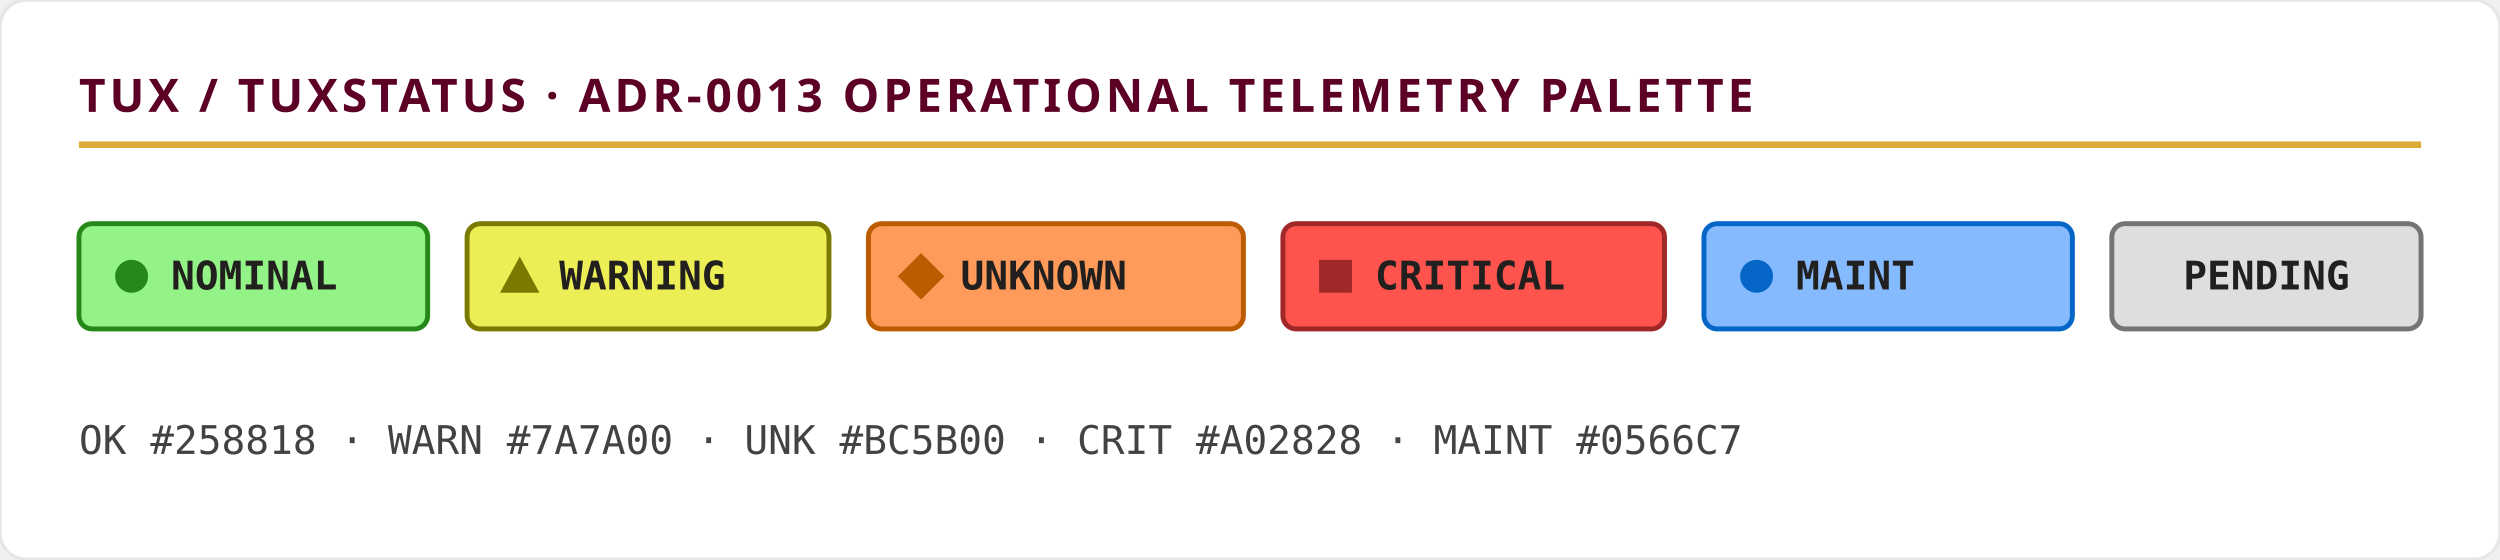
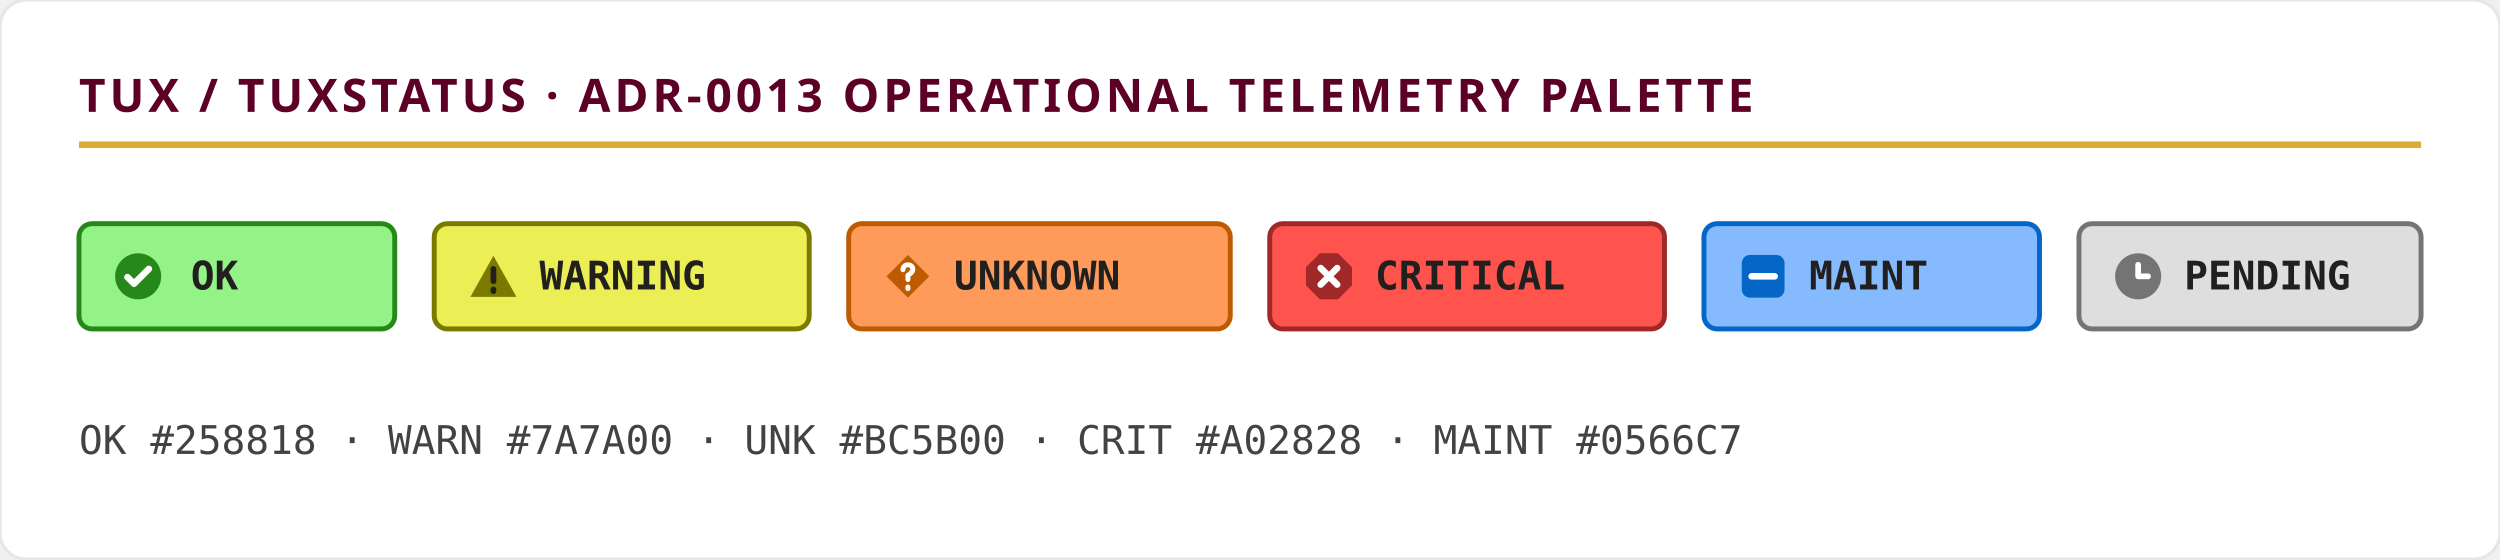
<svg xmlns="http://www.w3.org/2000/svg" width="760" height="170" viewBox="0 0 760 170" fill="none">
  <rect id="TUX / TuxStatus Sheet" width="760" height="170" rx="8" fill="#FFFFFF" stroke="#E7E6E6" />
  <text x="24" y="34" fill="#5C0025" font-family="Oswald, sans-serif" font-size="14" font-weight="700" letter-spacing="1.2">TUX / TUXSTATUS · ADR-0013 OPERATIONAL TELEMETRY PALETTE</text>
  <line x1="24" y1="44" x2="736" y2="44" stroke="#DDAC37" stroke-width="2" />
  <g id="Status / OK" transform="translate(24, 68)">
-     <rect width="106" height="32" rx="4" fill="#93F387" stroke="#258818" stroke-width="1.5" />
-     <circle cx="16" cy="16" r="5" fill="#258818" />
-     <text x="28" y="20" fill="#221F1F" font-family="JetBrains Mono, monospace" font-size="12" font-weight="700">NOMINAL</text>
+     <rect width="96" height="32" rx="4" fill="#93F387" stroke="#258818" stroke-width="1.5" />
+     <g id="Glyph / OK" transform="translate(10, 8)">
+       <circle cx="8" cy="8" r="7" fill="#258818" />
+       <path d="M4.75 8.25 L6.75 10.25 L11.25 5.75" fill="none" stroke="#FFFFFF" stroke-width="2" stroke-linecap="round" stroke-linejoin="round" />
+     </g>
+     <text x="34" y="20" fill="#221F1F" font-family="JetBrains Mono, monospace" font-size="12" font-weight="700">OK</text>
  </g>
-   <g id="Status / Warning" transform="translate(142, 68)">
-     <rect width="110" height="32" rx="4" fill="#ECEE55" stroke="#7A7A00" stroke-width="1.5" />
-     <polygon points="16,10 22,21 10,21" fill="#7A7A00" />
-     <text x="28" y="20" fill="#221F1F" font-family="JetBrains Mono, monospace" font-size="12" font-weight="700">WARNING</text>
+   <g id="Status / Warning" transform="translate(132, 68)">
+     <rect width="114" height="32" rx="4" fill="#ECEE55" stroke="#7A7A00" stroke-width="1.5" />
+     <g id="Glyph / Warning" transform="translate(10, 8)">
+       <path d="M8 1.75 L15 14.25 H1 Z" fill="#7A7A00" />
+       <path d="M8 5.75 V9.5 M8 12 V12.5" stroke="#221F1F" stroke-width="1.75" stroke-linecap="round" />
+     </g>
+     <text x="32" y="20" fill="#221F1F" font-family="JetBrains Mono, monospace" font-size="12" font-weight="700">WARNING</text>
  </g>
-   <g id="Status / Unknown" transform="translate(264, 68)">
-     <rect width="114" height="32" rx="4" fill="#FF9B5A" stroke="#BC5B00" stroke-width="1.5" />
-     <rect x="11" y="11" width="10" height="10" transform="rotate(45 16 16)" fill="#BC5B00" />
-     <text x="28" y="20" fill="#221F1F" font-family="JetBrains Mono, monospace" font-size="12" font-weight="700">UNKNOWN</text>
+   <g id="Status / Unknown" transform="translate(258, 68)">
+     <rect width="116" height="32" rx="4" fill="#FF9B5A" stroke="#BC5B00" stroke-width="1.5" />
+     <g id="Glyph / Unknown" transform="translate(10, 8)">
+       <polygon points="8,1.5 14.5,8 8,14.5 1.5,8" fill="#BC5B00" />
+       <path d="M6.5 6 C6.5 5 7.2 4.5 8 4.5 C8.8 4.5 9.5 5 9.5 5.8 C9.5 6.6 8.8 7.2 8 7.7 V9 M8 11.25 V11.75" fill="none" stroke="#FFFFFF" stroke-width="1.5" stroke-linecap="round" stroke-linejoin="round" />
+     </g>
+     <text x="32" y="20" fill="#221F1F" font-family="JetBrains Mono, monospace" font-size="12" font-weight="700">UNKNOWN</text>
  </g>
-   <g id="Status / Critical" transform="translate(390, 68)">
-     <rect width="116" height="32" rx="4" fill="#FF544D" stroke="#A02828" stroke-width="1.5" />
-     <rect x="11" y="11" width="10" height="10" fill="#A02828" />
-     <text x="28" y="20" fill="#221F1F" font-family="JetBrains Mono, monospace" font-size="12" font-weight="700">CRITICAL</text>
+   <g id="Status / Critical" transform="translate(386, 68)">
+     <rect width="120" height="32" rx="4" fill="#FF544D" stroke="#A02828" stroke-width="1.5" />
+     <g id="Glyph / Critical" transform="translate(10, 8)">
+       <polygon points="5.25,1 10.75,1 15,5.25 15,10.75 10.75,15 5.25,15 1,10.75 1,5.25" fill="#A02828" />
+       <path d="M5.5 5.5 L10.5 10.5 M10.5 5.5 L5.5 10.5" stroke="#FFFFFF" stroke-width="2" stroke-linecap="round" />
+     </g>
+     <text x="32" y="20" fill="#221F1F" font-family="JetBrains Mono, monospace" font-size="12" font-weight="700">CRITICAL</text>
  </g>
  <g id="Status / Maintenance" transform="translate(518, 68)">
-     <rect width="112" height="32" rx="4" fill="#85BAFF" stroke="#0566C7" stroke-width="1.5" />
-     <circle cx="16" cy="16" r="5" fill="#0566C7" />
-     <text x="28" y="20" fill="#221F1F" font-family="JetBrains Mono, monospace" font-size="12" font-weight="700">MAINT</text>
+     <rect width="102" height="32" rx="4" fill="#85BAFF" stroke="#0566C7" stroke-width="1.5" />
+     <g id="Glyph / Maintenance" transform="translate(10, 8)">
+       <rect x="1.5" y="1.5" width="13" height="13" rx="2.5" fill="#0566C7" />
+       <path d="M4.5 8 H11.5" stroke="#FFFFFF" stroke-width="2" stroke-linecap="round" />
+     </g>
+     <text x="32" y="20" fill="#221F1F" font-family="JetBrains Mono, monospace" font-size="12" font-weight="700">MAINT</text>
  </g>
-   <g id="Status / Pending" transform="translate(642, 68)">
-     <rect width="94" height="32" rx="4" fill="#DEDEDE" stroke="#747474" stroke-width="1.5" />
-     <text x="47" y="20" text-anchor="middle" fill="#221F1F" font-family="JetBrains Mono, monospace" font-size="12" font-weight="700">PENDING</text>
+   <g id="Status / Pending" transform="translate(632, 68)">
+     <rect width="104" height="32" rx="4" fill="#DEDEDE" stroke="#747474" stroke-width="1.5" />
+     <g id="Glyph / Pending" transform="translate(10, 8)">
+       <circle cx="8" cy="8" r="7" fill="#747474" />
+       <path d="M8 4.5 V8 H11" fill="none" stroke="#FFFFFF" stroke-width="1.75" stroke-linecap="round" stroke-linejoin="round" />
+     </g>
+     <text x="32" y="20" fill="#221F1F" font-family="JetBrains Mono, monospace" font-size="12" font-weight="700">PENDING</text>
  </g>
  <text x="24" y="138" fill="#424242" font-family="JetBrains Mono, monospace" font-size="12">OK #258818 · WARN #7A7A00 · UNK #BC5B00 · CRIT #A02828 · MAINT #0566C7</text>
</svg>
